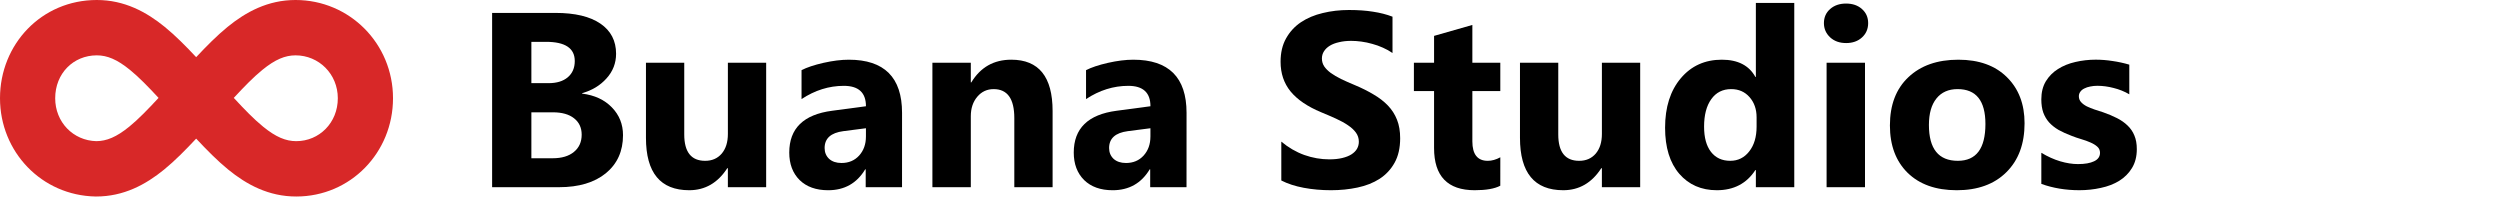
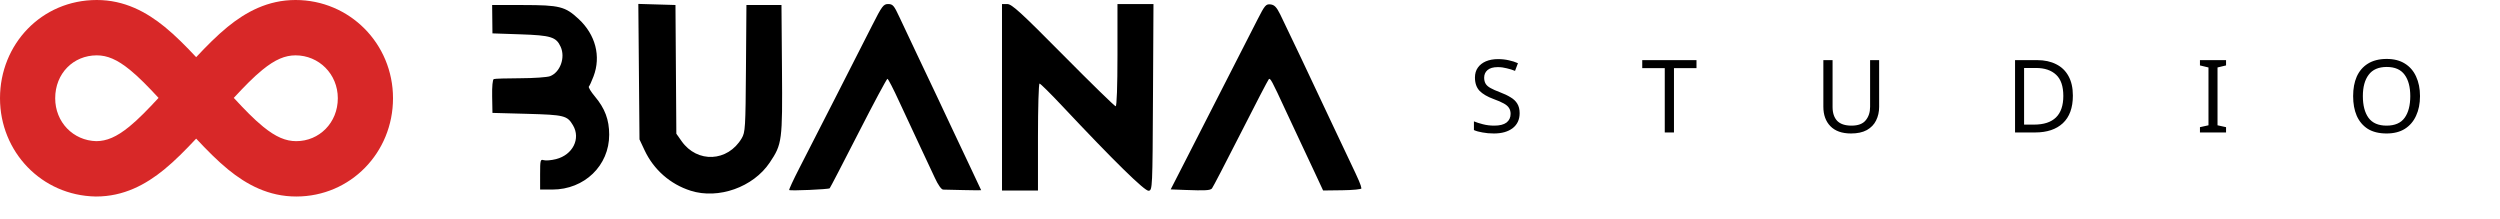
- <svg xmlns="http://www.w3.org/2000/svg" width="229" height="20" viewBox="0 0 229 20" fill="none" version="1.1" id="svg1053">
+ <svg xmlns="http://www.w3.org/2000/svg" width="229" height="20" viewBox="0 0 229 20" fill="none" version="1.1" id="svg1053" xml:space="preserve">
  <defs id="defs1057" />
  <path fill-rule="evenodd" clip-rule="evenodd" d="M8.866 5.07c-2.151 0-3.81 1.66-3.81 3.93 0 2.19 1.648 3.88 3.77 3.93.94-.006 1.846-.376 3.02-1.333.848-.693 1.688-1.563 2.678-2.63-.963-1.037-1.786-1.886-2.617-2.564C10.725 5.44 9.814 5.07 8.866 5.07Zm9.103.166c-.946-1.01-1.903-1.977-2.87-2.766C13.405 1.09 11.396 0 8.866 0 3.809 0 0 4.044 0 9c0 4.901 3.808 8.911 8.759 9h.045c2.531 0 4.54-1.09 6.232-2.47.989-.807 1.967-1.8 2.933-2.832.966 1.033 1.944 2.025 2.932 2.832 1.692 1.38 3.702 2.47 6.233 2.47C32.112 18 36 13.972 36 9c0-5.005-3.982-9-8.928-9-2.531 0-4.54 1.09-6.233 2.47-.967.79-1.924 1.757-2.87 2.766Zm3.445 3.73c.99 1.068 1.83 1.938 2.679 2.63 1.182.965 2.093 1.334 3.041 1.334 2.105 0 3.81-1.677 3.81-3.93 0-2.22-1.735-3.93-3.872-3.93-.948 0-1.86.369-3.041 1.333-.831.678-1.654 1.527-2.617 2.564Z" fill="#D82828" id="path1049" />
-   <g aria-label="Buana Studios" id="text1802" style="font-weight:bold;font-size:22.798px;font-family:Gadugi;-inkscape-font-specification:'Gadugi Bold';fill:#000000;stroke-width:1.315">
+   <g aria-label="Buana Studios" id="text1802" style="font-weight:bold;font-size:22.798px;font-family:Gadugi;-inkscape-font-specification:'Gadugi Bold';display:none;fill:#000000;stroke-width:1.315">
    <path d="M 45.078,17.146 V 1.183 h 5.811 q 2.672,0 4.108,0.98 1.436,0.98 1.436,2.761 0,1.291 -0.879,2.26 -0.868,0.968 -2.226,1.347 v 0.045 q 1.703,0.212 2.716,1.258 1.024,1.046 1.024,2.549 0,2.193 -1.57,3.484 -1.57,1.28 -4.286,1.28 z M 48.674,3.832 v 3.785 h 1.581 q 1.113,0 1.748,-0.534 0.646,-0.545 0.646,-1.492 0,-1.759 -2.627,-1.759 z m 0,6.456 v 4.208 h 1.948 q 1.247,0 1.948,-0.579 0.712,-0.579 0.712,-1.581 0,-0.957 -0.701,-1.503 -0.69,-0.545 -1.937,-0.545 z" id="path843" />
    <path d="m 70.18,17.146 h -3.507 v -1.737 h -0.056 q -1.302,2.015 -3.484,2.015 -3.963,0 -3.963,-4.798 V 5.747 h 3.507 v 6.568 q 0,2.416 1.915,2.416 0.946,0 1.514,-0.657 0.568,-0.668 0.568,-1.803 V 5.747 h 3.507 z" id="path845" />
    <path d="m 82.626,17.146 h -3.328 v -1.636 h -0.045 q -1.147,1.915 -3.395,1.915 -1.659,0 -2.616,-0.935 -0.946,-0.946 -0.946,-2.516 0,-3.317 3.93,-3.829 l 3.095,-0.412 q 0,-1.87 -2.026,-1.87 -2.037,0 -3.874,1.213 V 6.426 q 0.735,-0.378 2.004,-0.668 1.28,-0.289 2.327,-0.289 4.876,0 4.876,4.865 z m -3.306,-4.631 v -0.768 l -2.071,0.267 q -1.714,0.223 -1.714,1.547 0,0.601 0.412,0.991 0.423,0.378 1.135,0.378 0.991,0 1.614,-0.679 0.623,-0.69 0.623,-1.737 z" id="path847" />
    <path d="m 96.418,17.146 h -3.507 v -6.334 q 0,-2.649 -1.892,-2.649 -0.913,0 -1.503,0.701 -0.59,0.701 -0.59,1.781 v 6.501 H 85.408 V 5.747 h 3.518 v 1.803 h 0.045 q 1.258,-2.082 3.662,-2.082 3.785,0 3.785,4.698 z" id="path849" />
    <path d="m 108.685,17.146 h -3.328 v -1.636 h -0.044 q -1.147,1.915 -3.395,1.915 -1.659,0 -2.616,-0.935 -0.946,-0.946 -0.946,-2.516 0,-3.317 3.93,-3.829 l 3.095,-0.412 q 0,-1.87 -2.026,-1.87 -2.037,0 -3.874,1.213 V 6.426 q 0.735,-0.378 2.004,-0.668 1.28,-0.289 2.327,-0.289 4.876,0 4.876,4.865 z m -3.306,-4.631 v -0.768 l -2.071,0.267 q -1.714,0.223 -1.714,1.547 0,0.601 0.412,0.991 0.423,0.378 1.135,0.378 0.991,0 1.614,-0.679 0.623,-0.69 0.623,-1.737 z" id="path851" />
    <path d="m 117.368,16.534 v -3.562 q 0.968,0.813 2.104,1.224 1.135,0.401 2.293,0.401 0.679,0 1.18,-0.122 0.512,-0.122 0.846,-0.334 0.345,-0.223 0.512,-0.512 0.167,-0.301 0.167,-0.646 0,-0.468 -0.267,-0.835 -0.267,-0.367 -0.735,-0.679 -0.456,-0.312 -1.091,-0.601 -0.635,-0.289 -1.369,-0.59 -1.87,-0.779 -2.794,-1.904 -0.913,-1.124 -0.913,-2.716 0,-1.247 0.501,-2.137 0.501,-0.902 1.358,-1.481 0.868,-0.579 2.004,-0.846 1.135,-0.278 2.404,-0.278 1.247,0 2.204,0.156 0.968,0.145 1.781,0.456 V 4.856 Q 127.153,4.578 126.674,4.367 126.206,4.155 125.706,4.021 125.205,3.877 124.704,3.81 q -0.49,-0.067 -0.935,-0.067 -0.612,0 -1.113,0.122 -0.501,0.111 -0.846,0.323 -0.345,0.212 -0.534,0.512 -0.189,0.289 -0.189,0.657 0,0.401 0.211,0.724 0.212,0.312 0.601,0.601 0.39,0.278 0.946,0.557 0.557,0.267 1.258,0.557 0.957,0.401 1.714,0.857 0.768,0.445 1.314,1.013 0.545,0.568 0.835,1.302 0.289,0.724 0.289,1.692 0,1.336 -0.512,2.249 -0.501,0.902 -1.369,1.469 -0.868,0.557 -2.026,0.801 -1.147,0.245 -2.427,0.245 -1.314,0 -2.505,-0.223 -1.18,-0.223 -2.048,-0.668 z" id="path853" />
    <path d="m 137.427,17.012 q -0.779,0.412 -2.349,0.412 -3.718,0 -3.718,-3.863 V 8.341 H 129.513 V 5.747 h 1.848 V 3.287 l 3.507,-1.002 v 3.462 h 2.56 v 2.594 h -2.56 v 4.609 q 0,1.781 1.414,1.781 0.557,0 1.147,-0.323 z" id="path855" />
    <path d="m 150.24,17.146 h -3.507 v -1.737 h -0.056 q -1.302,2.015 -3.484,2.015 -3.963,0 -3.963,-4.798 V 5.747 h 3.507 v 6.568 q 0,2.416 1.915,2.416 0.946,0 1.514,-0.657 0.568,-0.668 0.568,-1.803 V 5.747 h 3.507 z" id="path857" />
    <path d="m 164.355,17.146 h -3.518 V 15.576 h -0.044 q -1.202,1.848 -3.529,1.848 -2.137,0 -3.44,-1.503 -1.302,-1.514 -1.302,-4.219 0,-2.827 1.436,-4.531 1.436,-1.703 3.763,-1.703 2.204,0 3.072,1.581 h 0.044 V 0.27 h 3.518 z m -3.451,-5.544 v -0.857 q 0,-1.113 -0.646,-1.848 -0.646,-0.735 -1.681,-0.735 -1.169,0 -1.826,0.924 -0.657,0.913 -0.657,2.516 0,1.503 0.635,2.315 0.635,0.813 1.759,0.813 1.069,0 1.737,-0.857 0.679,-0.857 0.679,-2.271 z" id="path859" />
    <path d="m 169.097,3.943 q -0.891,0 -1.458,-0.523 -0.568,-0.534 -0.568,-1.302 0,-0.79 0.568,-1.291 0.568,-0.501 1.458,-0.501 0.902,0 1.458,0.501 0.568,0.501 0.568,1.291 0,0.801 -0.568,1.314 -0.557,0.512 -1.458,0.512 z m 1.737,13.202 h -3.518 V 5.747 h 3.518 z" id="path861" />
    <path d="m 179.227,17.424 q -2.85,0 -4.486,-1.592 -1.625,-1.603 -1.625,-4.341 0,-2.827 1.692,-4.419 1.692,-1.603 4.575,-1.603 2.839,0 4.453,1.603 1.614,1.592 1.614,4.219 0,2.839 -1.67,4.486 -1.659,1.648 -4.553,1.648 z m 0.089,-9.262 q -1.247,0 -1.937,0.857 -0.69,0.857 -0.69,2.427 0,3.284 2.649,3.284 2.527,0 2.527,-3.373 0,-3.195 -2.549,-3.195 z" id="path863" />
    <path d="m 186.986,16.845 v -2.85 q 0.868,0.523 1.725,0.779 0.868,0.256 1.636,0.256 0.935,0 1.469,-0.256 0.545,-0.256 0.545,-0.779 0,-0.334 -0.245,-0.557 -0.245,-0.223 -0.635,-0.39 -0.378,-0.167 -0.835,-0.301 -0.456,-0.134 -0.879,-0.301 -0.679,-0.256 -1.202,-0.545 -0.512,-0.301 -0.868,-0.69 -0.345,-0.39 -0.534,-0.902 -0.178,-0.512 -0.178,-1.213 0,-0.957 0.412,-1.648 0.423,-0.69 1.113,-1.124 0.701,-0.445 1.592,-0.646 0.902,-0.212 1.87,-0.212 0.757,0 1.536,0.122 0.779,0.111 1.536,0.334 v 2.716 q -0.668,-0.39 -1.436,-0.579 -0.757,-0.2 -1.492,-0.2 -0.345,0 -0.657,0.067 -0.301,0.056 -0.534,0.178 -0.234,0.111 -0.367,0.301 -0.134,0.178 -0.134,0.412 0,0.312 0.2,0.534 0.2,0.223 0.523,0.39 0.323,0.156 0.712,0.289 0.401,0.122 0.79,0.256 0.701,0.245 1.269,0.534 0.568,0.289 0.968,0.679 0.412,0.39 0.623,0.913 0.223,0.523 0.223,1.247 0,1.013 -0.445,1.737 -0.434,0.712 -1.169,1.169 -0.724,0.445 -1.681,0.646 -0.946,0.212 -1.97,0.212 -1.881,0 -3.484,-0.579 z" id="path865" />
  </g>
+   <path style="fill:#000000;stroke-width:0.173" d="M 63.259,17.467 C 61.398,16.877 59.876,15.54 59.042,13.76 L 58.577,12.769 58.524,6.563 58.471,0.358 l 1.701,0.05 1.701,0.05 0.04,5.895 0.04,5.895 0.48,0.681 c 1.435,2.036 4.232,1.902 5.508,-0.264 0.326,-0.553 0.349,-0.943 0.389,-6.397 l 0.043,-5.809 h 1.605 1.605 l 0.046,5.887 c 0.051,6.577 0.015,6.853 -1.125,8.55 -1.512,2.251 -4.694,3.382 -7.244,2.573 z m 9.032,-0.06 c -0.037,-0.037 0.381,-0.94 0.93,-2.006 1.319,-2.566 5.43,-10.623 6.673,-13.08 0.897,-1.772 1.03,-1.951 1.463,-1.951 0.419,0 0.542,0.141 1.024,1.183 0.301,0.651 1.047,2.231 1.657,3.511 1.333,2.799 2.386,5.024 3.15,6.663 0.312,0.668 1.044,2.216 1.627,3.442 0.583,1.226 1.06,2.24 1.06,2.254 8.8e-5,0.014 -0.722,0.009 -1.604,-0.012 -0.882,-0.021 -1.727,-0.041 -1.877,-0.043 -0.164,-0.003 -0.47,-0.437 -0.768,-1.089 -0.272,-0.596 -0.903,-1.942 -1.402,-2.991 -0.499,-1.049 -1.336,-2.844 -1.86,-3.988 -0.524,-1.144 -1.007,-2.081 -1.074,-2.081 -0.067,0 -1.266,2.238 -2.664,4.974 -1.398,2.736 -2.58,5.009 -2.626,5.053 -0.105,0.1 -3.618,0.252 -3.71,0.161 z M 91.783,8.911 V 0.371 h 0.488 c 0.409,0 1.242,0.761 5.125,4.682 2.55,2.575 4.71,4.682 4.8,4.682 0.099,0 0.164,-1.857 0.164,-4.682 V 0.371 h 1.649 1.649 l -0.045,8.523 c -0.043,8.371 -0.05,8.524 -0.392,8.581 -0.348,0.058 -3.177,-2.716 -7.939,-7.784 -1.053,-1.121 -1.98,-2.037 -2.059,-2.037 -0.08,0 -0.145,2.204 -0.145,4.898 v 4.898 h -1.647 -1.647 z m 16.786,8.489 -1.334,-0.051 1.44,-2.811 c 1.804,-3.521 5.542,-10.838 6.512,-12.747 0.665,-1.308 0.774,-1.436 1.192,-1.387 0.358,0.041 0.557,0.247 0.894,0.926 0.498,1.004 2.981,6.237 4.891,10.311 0.38,0.811 1.064,2.254 1.519,3.208 0.805,1.686 0.978,2.091 1.024,2.405 0.013,0.083 -0.773,0.161 -1.744,0.173 l -1.766,0.022 -0.767,-1.647 c -0.422,-0.906 -1.062,-2.271 -1.424,-3.034 -0.361,-0.763 -0.928,-1.972 -1.258,-2.688 -1.235,-2.673 -1.393,-2.966 -1.524,-2.828 -0.074,0.077 -1.244,2.325 -2.599,4.996 -1.356,2.67 -2.53,4.926 -2.609,5.013 -0.167,0.183 -0.612,0.208 -2.446,0.139 z m -59.095,-1.435 c 0,-1.297 0.024,-1.391 0.331,-1.294 0.182,0.058 0.689,0.015 1.127,-0.096 1.53,-0.385 2.278,-1.873 1.556,-3.095 -0.529,-0.895 -0.788,-0.96 -4.2,-1.053 L 45.109,10.341 45.081,8.826 C 45.064,7.915 45.124,7.283 45.232,7.242 c 0.099,-0.038 1.191,-0.072 2.428,-0.075 1.236,-0.004 2.463,-0.089 2.725,-0.189 0.932,-0.356 1.419,-1.709 0.97,-2.695 C 50.947,3.388 50.467,3.239 47.681,3.145 l -2.573,-0.087 -0.014,-1.3 -0.014,-1.3 2.848,0.003 c 3.335,0.004 3.842,0.132 5.075,1.278 1.55,1.441 2.063,3.417 1.364,5.256 -0.17,0.449 -0.362,0.868 -0.426,0.932 -0.064,0.064 0.187,0.477 0.557,0.918 0.918,1.095 1.302,2.122 1.304,3.49 0.005,2.831 -2.27,5.028 -5.206,5.028 l -1.121,9e-6 z" id="path2342" />
+   <text xml:space="preserve" style="font-style:normal;font-variant:normal;font-weight:normal;font-stretch:normal;font-size:9.274px;font-family:'Franklin Gothic Medium';-inkscape-font-specification:'Franklin Gothic Medium, ';letter-spacing:10.7px;fill:#000000;stroke-width:0.535" x="134.543" y="12.133" id="text2553">
+     <tspan id="tspan2551" x="134.543" y="12.133" style="stroke-width:0.535">STUDIO</tspan>
+   </text>
</svg>
